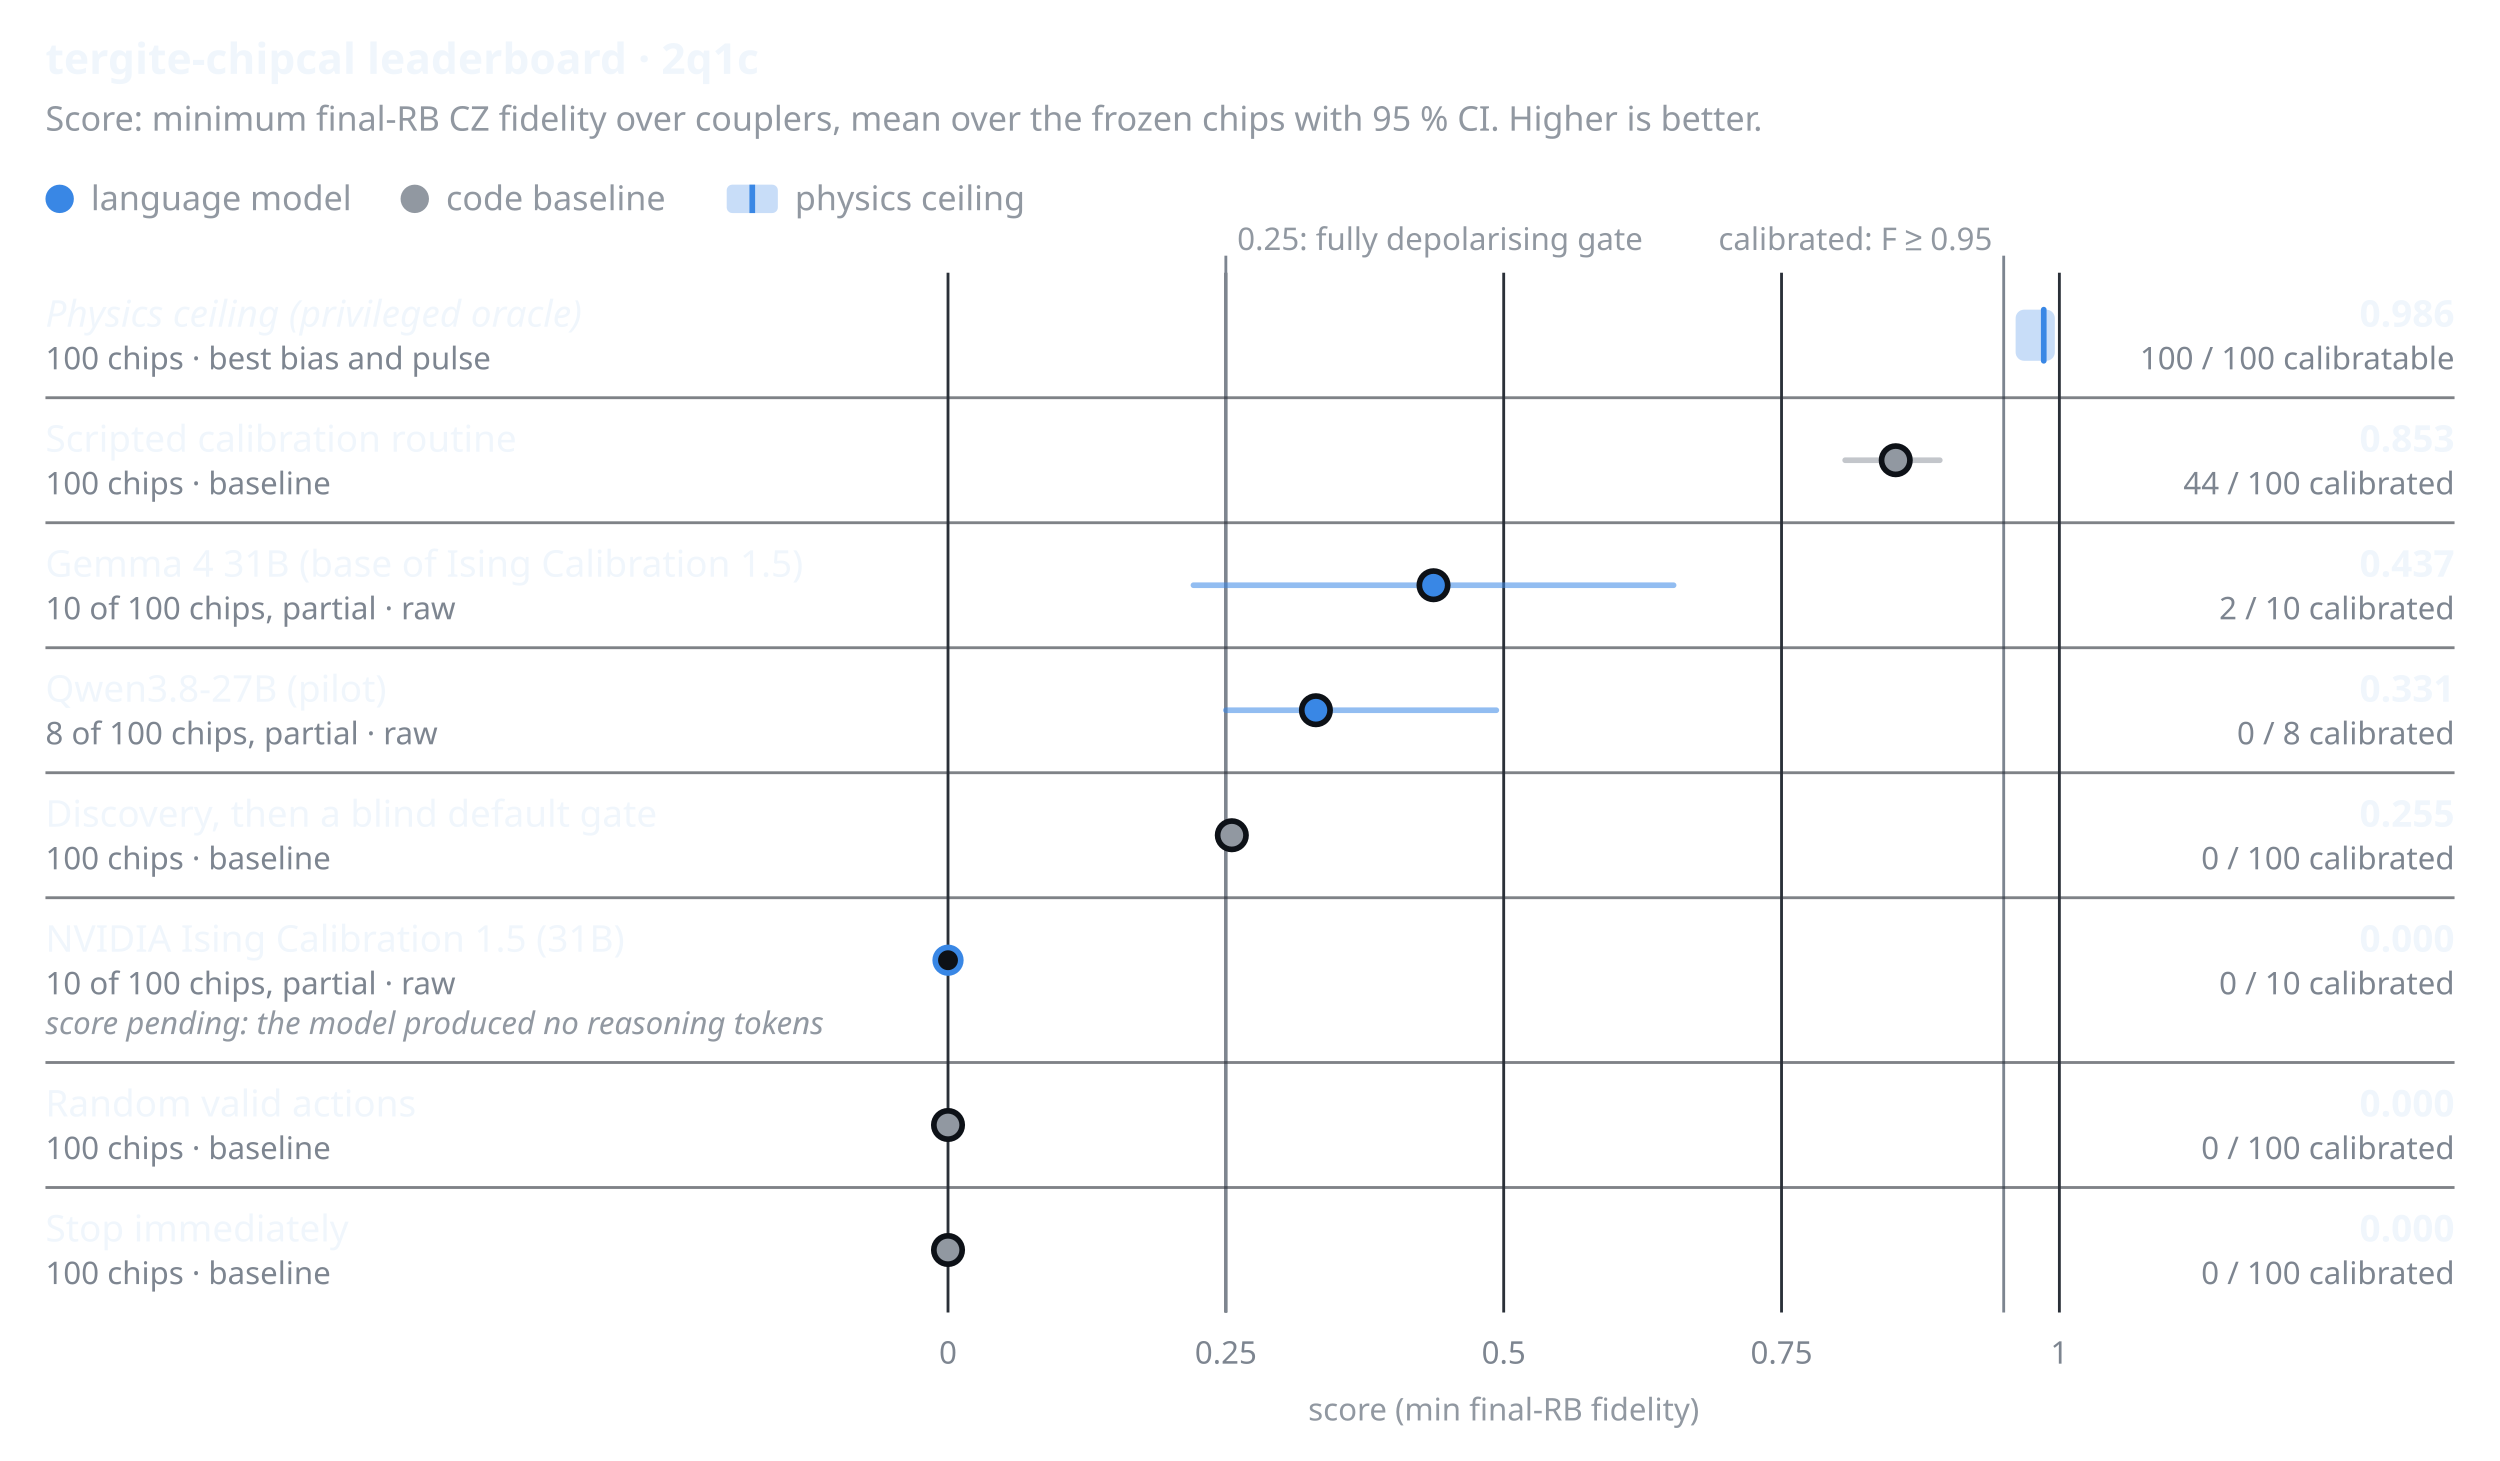
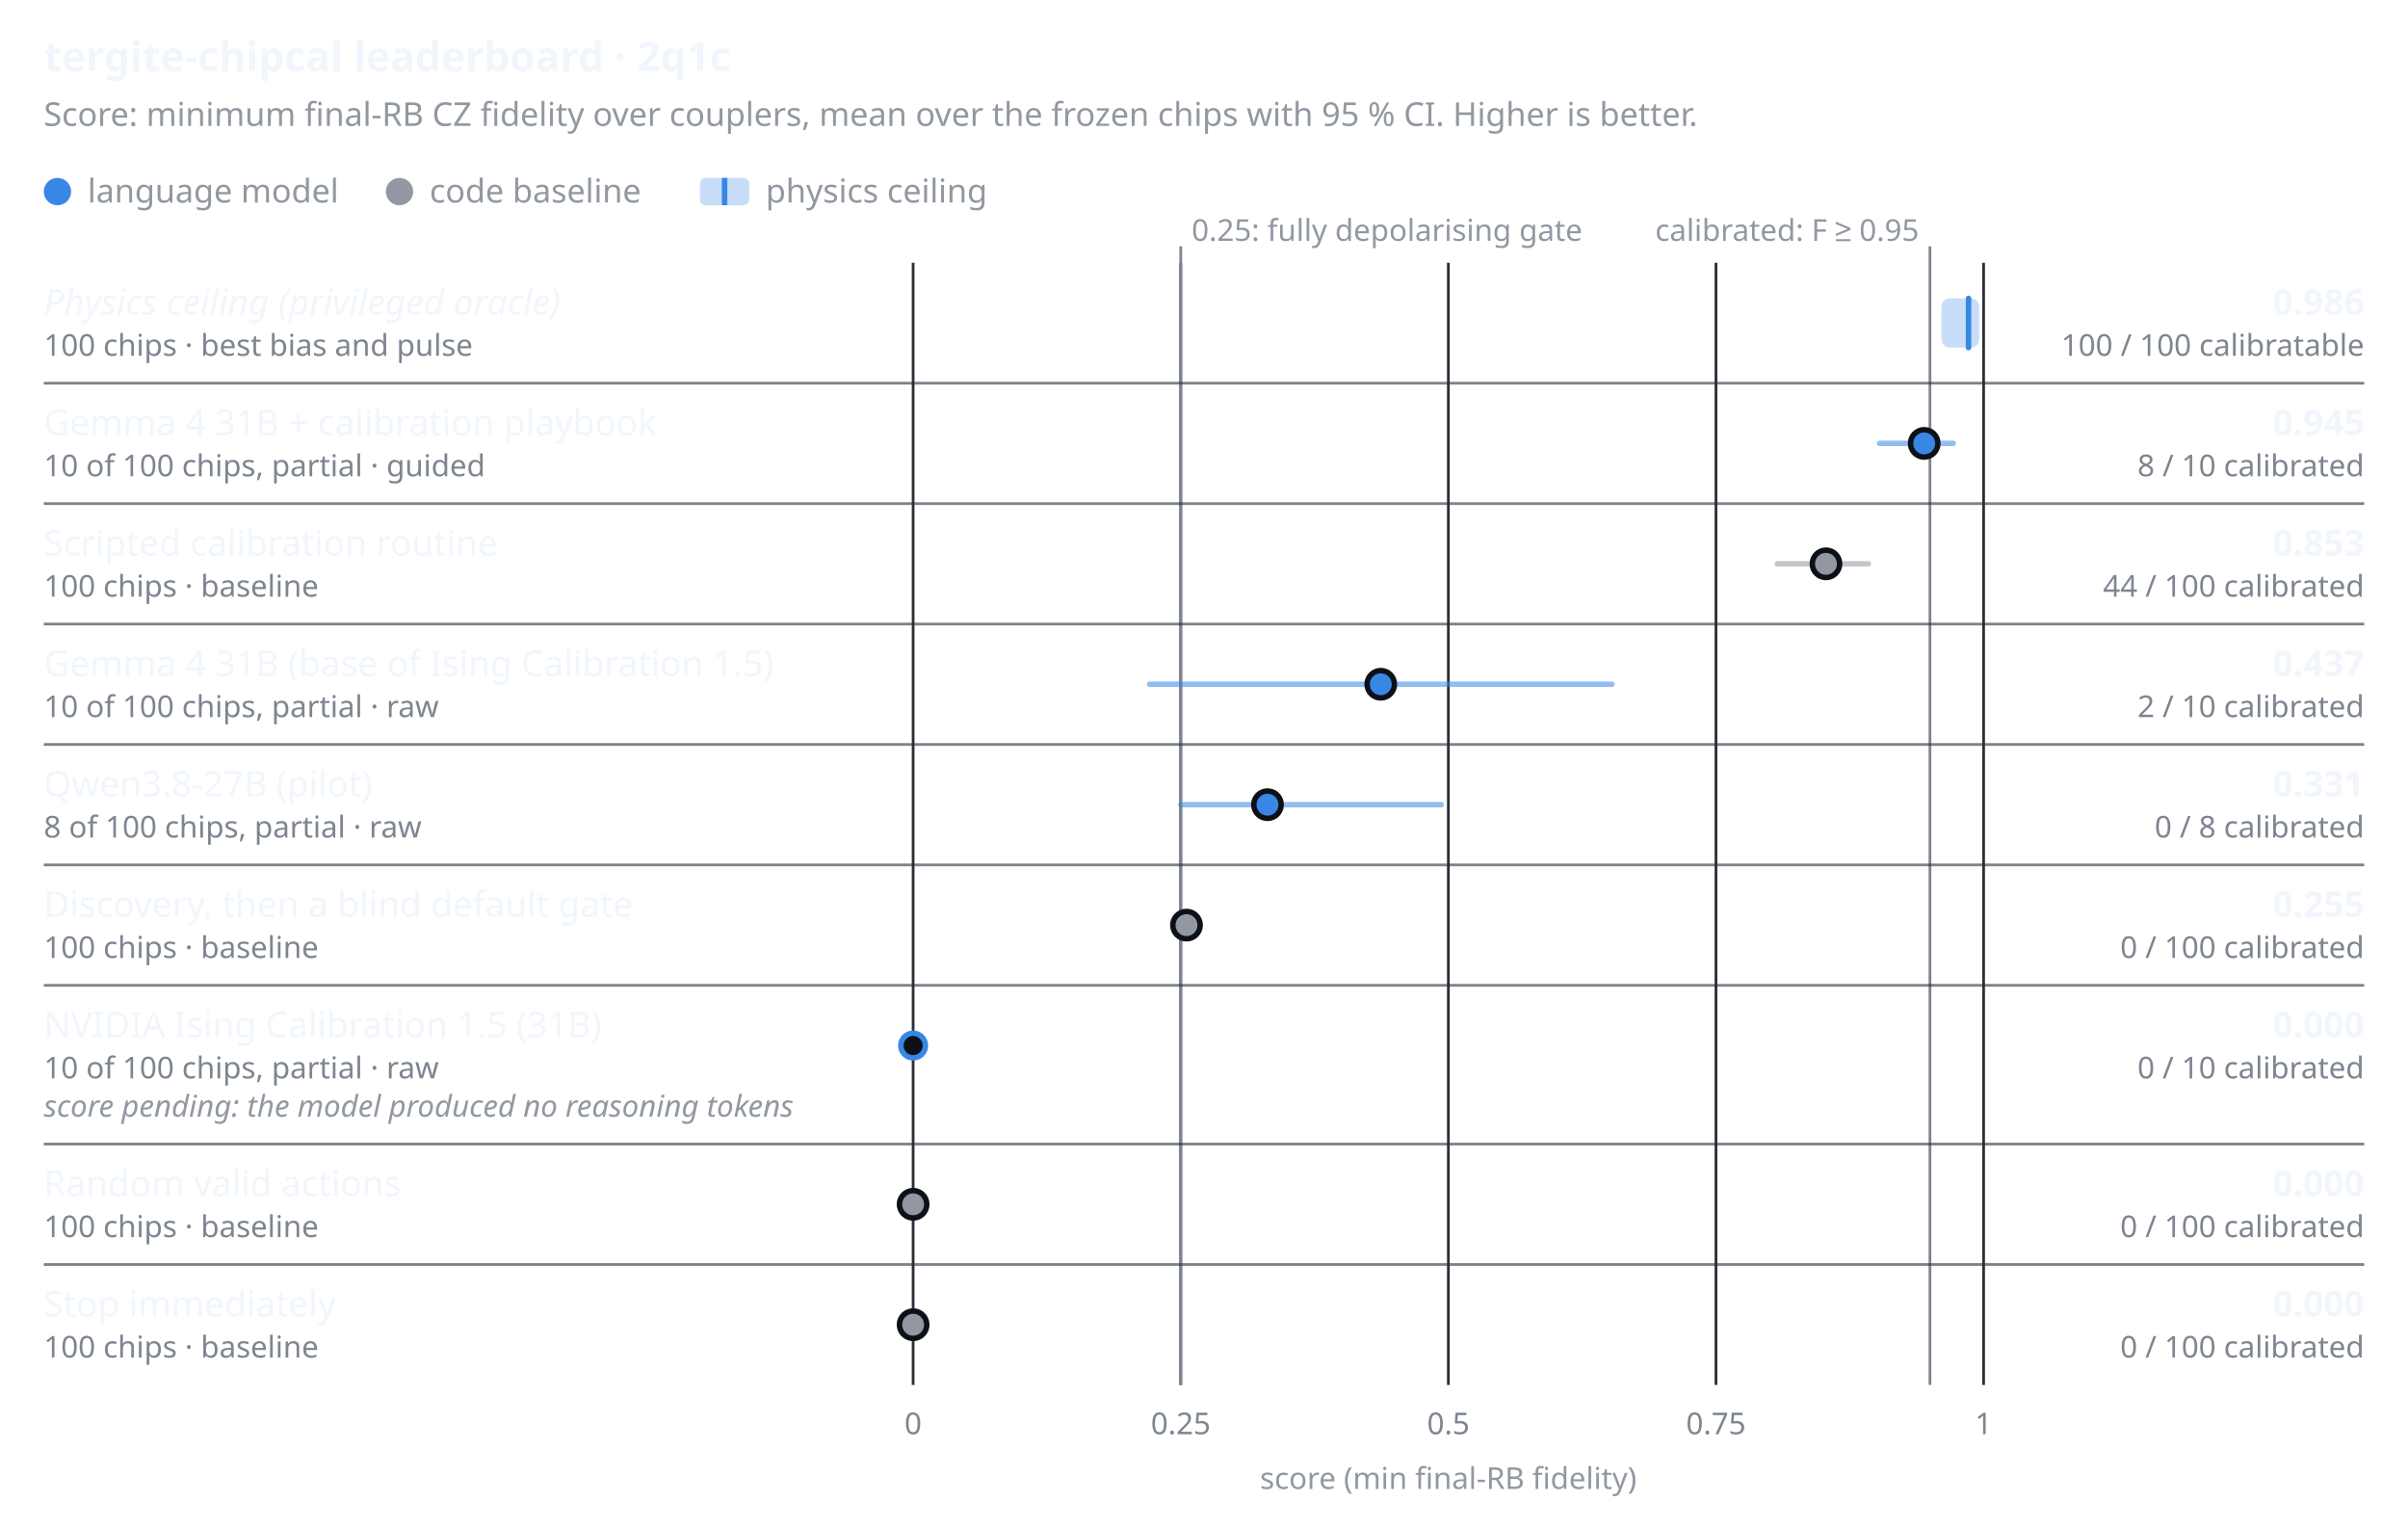
- <svg xmlns="http://www.w3.org/2000/svg" width="880" height="514" viewBox="0 0 880 514" font-family="-apple-system, BlinkMacSystemFont, 'Segoe UI', 'Noto Sans', Helvetica, Arial, sans-serif" role="img" aria-label="tergite-chipcal 2q1c leaderboard: mean score with 95 % confidence interval per entry">
+ <svg xmlns="http://www.w3.org/2000/svg" width="880" height="558" viewBox="0 0 880 558" font-family="-apple-system, BlinkMacSystemFont, 'Segoe UI', 'Noto Sans', Helvetica, Arial, sans-serif" role="img" aria-label="tergite-chipcal 2q1c leaderboard: mean score with 95 % confidence interval per entry">
  <text x="16" y="26" font-size="15" font-weight="600" fill="#f0f6fc">tergite-chipcal leaderboard · 2q1c</text>
  <text x="16" y="46" font-size="12" fill="#9198a1">Score: minimum final-RB CZ fidelity over couplers, mean over the frozen chips with 95 % CI. Higher is better.</text>
  <circle cx="21" cy="70" r="5" fill="#3987e5" />
  <text x="32" y="74" font-size="12" fill="#9198a1">language model</text>
  <circle cx="146.0" cy="70" r="5" fill="#9198a1" />
  <text x="157.0" y="74" font-size="12" fill="#9198a1">code baseline</text>
  <rect x="255.8" y="65" width="18" height="10" rx="2" fill="#3987e5" fill-opacity="0.28" />
  <line x1="264.8" y1="65" x2="264.8" y2="75" stroke="#3987e5" stroke-width="2" />
  <text x="279.8" y="74" font-size="12" fill="#9198a1">physics ceiling</text>
-   <line x1="333.7" y1="96" x2="333.7" y2="462" stroke="#2a3038" stroke-width="1" />
-   <text x="333.7" y="480" font-size="11" text-anchor="middle" fill="#7d8590">0</text>
-   <line x1="431.5" y1="96" x2="431.5" y2="462" stroke="#2a3038" stroke-width="1" />
-   <text x="431.5" y="480" font-size="11" text-anchor="middle" fill="#7d8590">0.25</text>
-   <line x1="529.3" y1="96" x2="529.3" y2="462" stroke="#2a3038" stroke-width="1" />
-   <text x="529.3" y="480" font-size="11" text-anchor="middle" fill="#7d8590">0.5</text>
-   <line x1="627.1" y1="96" x2="627.1" y2="462" stroke="#2a3038" stroke-width="1" />
-   <text x="627.1" y="480" font-size="11" text-anchor="middle" fill="#7d8590">0.75</text>
-   <line x1="724.9" y1="96" x2="724.9" y2="462" stroke="#2a3038" stroke-width="1" />
-   <text x="724.9" y="480" font-size="11" text-anchor="middle" fill="#7d8590">1</text>
-   <text x="529.3" y="500" font-size="11" text-anchor="middle" fill="#9198a1">score (min final-RB fidelity)</text>
-   <line x1="431.5" y1="90" x2="431.5" y2="462" stroke="#7d8590" stroke-width="1" />
+   <line x1="333.7" y1="96" x2="333.7" y2="506" stroke="#2a3038" stroke-width="1" />
+   <text x="333.7" y="524" font-size="11" text-anchor="middle" fill="#7d8590">0</text>
+   <line x1="431.5" y1="96" x2="431.5" y2="506" stroke="#2a3038" stroke-width="1" />
+   <text x="431.5" y="524" font-size="11" text-anchor="middle" fill="#7d8590">0.25</text>
+   <line x1="529.3" y1="96" x2="529.3" y2="506" stroke="#2a3038" stroke-width="1" />
+   <text x="529.3" y="524" font-size="11" text-anchor="middle" fill="#7d8590">0.5</text>
+   <line x1="627.1" y1="96" x2="627.1" y2="506" stroke="#2a3038" stroke-width="1" />
+   <text x="627.1" y="524" font-size="11" text-anchor="middle" fill="#7d8590">0.75</text>
+   <line x1="724.9" y1="96" x2="724.9" y2="506" stroke="#2a3038" stroke-width="1" />
+   <text x="724.9" y="524" font-size="11" text-anchor="middle" fill="#7d8590">1</text>
+   <text x="529.3" y="544" font-size="11" text-anchor="middle" fill="#9198a1">score (min final-RB fidelity)</text>
+   <line x1="431.5" y1="90" x2="431.5" y2="506" stroke="#7d8590" stroke-width="1" />
  <text x="435.5" y="88" font-size="11" text-anchor="start" fill="#9198a1">0.25: fully depolarising gate</text>
-   <line x1="705.3" y1="90" x2="705.3" y2="462" stroke="#7d8590" stroke-width="1" />
+   <line x1="705.3" y1="90" x2="705.3" y2="506" stroke="#7d8590" stroke-width="1" />
  <text x="701.3" y="88" font-size="11" text-anchor="end" fill="#9198a1">calibrated: F ≥ 0.95</text>
  <text x="16" y="115.0" font-size="13" font-style="italic" fill="#f0f6fc">Physics ceiling (privileged oracle)</text>
  <text x="16" y="130.0" font-size="11" fill="#7d8590">100 chips · best bias and pulse</text>
  <rect x="709.5" y="109.0" width="13.8" height="18" rx="3" fill="#3987e5" fill-opacity="0.28" />
  <line x1="719.4" y1="109.0" x2="719.4" y2="127.0" stroke="#3987e5" stroke-width="2" stroke-linecap="round" />
  <text x="864" y="115.0" font-size="13" font-weight="600" text-anchor="end" style="font-variant-numeric: tabular-nums" fill="#f0f6fc">0.986</text>
  <text x="864" y="130.0" font-size="11" text-anchor="end" fill="#7d8590">100 / 100 calibratable</text>
  <line x1="16" y1="140" x2="864" y2="140" stroke="#2a3038" stroke-width="1" stroke-opacity="0.6" />
-   <text x="16" y="159.0" font-size="13" fill="#f0f6fc">Scripted calibration routine</text>
-   <text x="16" y="174.0" font-size="11" fill="#7d8590">100 chips · baseline</text>
-   <line x1="649.5" y1="162.0" x2="682.8" y2="162.0" stroke="#9198a1" stroke-width="2" stroke-linecap="round" stroke-opacity="0.55" />
-   <circle cx="667.3" cy="162.0" r="5" fill="#9198a1" stroke="#0d1117" stroke-width="2" />
-   <text x="864" y="159.0" font-size="13" font-weight="600" text-anchor="end" style="font-variant-numeric: tabular-nums" fill="#f0f6fc">0.853</text>
-   <text x="864" y="174.0" font-size="11" text-anchor="end" fill="#7d8590">44 / 100 calibrated</text>
+   <text x="16" y="159.0" font-size="13" fill="#f0f6fc">Gemma 4 31B + calibration playbook</text>
+   <text x="16" y="174.0" font-size="11" fill="#7d8590">10 of 100 chips, partial · guided</text>
+   <line x1="686.9" y1="162.0" x2="713.8" y2="162.0" stroke="#3987e5" stroke-width="2" stroke-linecap="round" stroke-opacity="0.55" />
+   <circle cx="703.2" cy="162.0" r="5" fill="#3987e5" stroke="#0d1117" stroke-width="2" />
+   <text x="864" y="159.0" font-size="13" font-weight="600" text-anchor="end" style="font-variant-numeric: tabular-nums" fill="#f0f6fc">0.945</text>
+   <text x="864" y="174.0" font-size="11" text-anchor="end" fill="#7d8590">8 / 10 calibrated</text>
  <line x1="16" y1="184" x2="864" y2="184" stroke="#2a3038" stroke-width="1" stroke-opacity="0.6" />
-   <text x="16" y="203.0" font-size="13" fill="#f0f6fc">Gemma 4 31B (base of Ising Calibration 1.5)</text>
-   <text x="16" y="218.0" font-size="11" fill="#7d8590">10 of 100 chips, partial · raw</text>
-   <line x1="420.1" y1="206.0" x2="589.1" y2="206.0" stroke="#3987e5" stroke-width="2" stroke-linecap="round" stroke-opacity="0.55" />
-   <circle cx="504.6" cy="206.0" r="5" fill="#3987e5" stroke="#0d1117" stroke-width="2" />
-   <text x="864" y="203.0" font-size="13" font-weight="600" text-anchor="end" style="font-variant-numeric: tabular-nums" fill="#f0f6fc">0.437</text>
-   <text x="864" y="218.0" font-size="11" text-anchor="end" fill="#7d8590">2 / 10 calibrated</text>
+   <text x="16" y="203.0" font-size="13" fill="#f0f6fc">Scripted calibration routine</text>
+   <text x="16" y="218.0" font-size="11" fill="#7d8590">100 chips · baseline</text>
+   <line x1="649.5" y1="206.0" x2="682.8" y2="206.0" stroke="#9198a1" stroke-width="2" stroke-linecap="round" stroke-opacity="0.55" />
+   <circle cx="667.3" cy="206.0" r="5" fill="#9198a1" stroke="#0d1117" stroke-width="2" />
+   <text x="864" y="203.0" font-size="13" font-weight="600" text-anchor="end" style="font-variant-numeric: tabular-nums" fill="#f0f6fc">0.853</text>
+   <text x="864" y="218.0" font-size="11" text-anchor="end" fill="#7d8590">44 / 100 calibrated</text>
  <line x1="16" y1="228" x2="864" y2="228" stroke="#2a3038" stroke-width="1" stroke-opacity="0.6" />
-   <text x="16" y="247.0" font-size="13" fill="#f0f6fc">Qwen3.8-27B (pilot)</text>
-   <text x="16" y="262.0" font-size="11" fill="#7d8590">8 of 100 chips, partial · raw</text>
-   <line x1="431.5" y1="250.0" x2="526.7" y2="250.0" stroke="#3987e5" stroke-width="2" stroke-linecap="round" stroke-opacity="0.55" />
-   <circle cx="463.2" cy="250.0" r="5" fill="#3987e5" stroke="#0d1117" stroke-width="2" />
-   <text x="864" y="247.0" font-size="13" font-weight="600" text-anchor="end" style="font-variant-numeric: tabular-nums" fill="#f0f6fc">0.331</text>
-   <text x="864" y="262.0" font-size="11" text-anchor="end" fill="#7d8590">0 / 8 calibrated</text>
+   <text x="16" y="247.0" font-size="13" fill="#f0f6fc">Gemma 4 31B (base of Ising Calibration 1.5)</text>
+   <text x="16" y="262.0" font-size="11" fill="#7d8590">10 of 100 chips, partial · raw</text>
+   <line x1="420.1" y1="250.0" x2="589.1" y2="250.0" stroke="#3987e5" stroke-width="2" stroke-linecap="round" stroke-opacity="0.55" />
+   <circle cx="504.6" cy="250.0" r="5" fill="#3987e5" stroke="#0d1117" stroke-width="2" />
+   <text x="864" y="247.0" font-size="13" font-weight="600" text-anchor="end" style="font-variant-numeric: tabular-nums" fill="#f0f6fc">0.437</text>
+   <text x="864" y="262.0" font-size="11" text-anchor="end" fill="#7d8590">2 / 10 calibrated</text>
  <line x1="16" y1="272" x2="864" y2="272" stroke="#2a3038" stroke-width="1" stroke-opacity="0.6" />
-   <text x="16" y="291.0" font-size="13" fill="#f0f6fc">Discovery, then a blind default gate</text>
-   <text x="16" y="306.0" font-size="11" fill="#7d8590">100 chips · baseline</text>
-   <line x1="431.5" y1="294.0" x2="437.7" y2="294.0" stroke="#9198a1" stroke-width="2" stroke-linecap="round" stroke-opacity="0.55" />
-   <circle cx="433.6" cy="294.0" r="5" fill="#9198a1" stroke="#0d1117" stroke-width="2" />
-   <text x="864" y="291.0" font-size="13" font-weight="600" text-anchor="end" style="font-variant-numeric: tabular-nums" fill="#f0f6fc">0.255</text>
-   <text x="864" y="306.0" font-size="11" text-anchor="end" fill="#7d8590">0 / 100 calibrated</text>
+   <text x="16" y="291.0" font-size="13" fill="#f0f6fc">Qwen3.8-27B (pilot)</text>
+   <text x="16" y="306.0" font-size="11" fill="#7d8590">8 of 100 chips, partial · raw</text>
+   <line x1="431.5" y1="294.0" x2="526.7" y2="294.0" stroke="#3987e5" stroke-width="2" stroke-linecap="round" stroke-opacity="0.55" />
+   <circle cx="463.2" cy="294.0" r="5" fill="#3987e5" stroke="#0d1117" stroke-width="2" />
+   <text x="864" y="291.0" font-size="13" font-weight="600" text-anchor="end" style="font-variant-numeric: tabular-nums" fill="#f0f6fc">0.331</text>
+   <text x="864" y="306.0" font-size="11" text-anchor="end" fill="#7d8590">0 / 8 calibrated</text>
  <line x1="16" y1="316" x2="864" y2="316" stroke="#2a3038" stroke-width="1" stroke-opacity="0.6" />
-   <text x="16" y="335.0" font-size="13" fill="#f0f6fc">NVIDIA Ising Calibration 1.5 (31B)</text>
-   <text x="16" y="350.0" font-size="11" fill="#7d8590">10 of 100 chips, partial · raw</text>
-   <text x="16" y="364.0" font-size="11" font-style="italic" fill="#9198a1">score pending: the model produced no reasoning tokens</text>
-   <circle cx="333.7" cy="338.0" r="4.5" fill="#0d1117" stroke="#3987e5" stroke-width="2" />
-   <text x="864" y="335.0" font-size="13" font-weight="600" text-anchor="end" style="font-variant-numeric: tabular-nums" fill="#f0f6fc">0.000</text>
-   <text x="864" y="350.0" font-size="11" text-anchor="end" fill="#7d8590">0 / 10 calibrated</text>
-   <line x1="16" y1="374" x2="864" y2="374" stroke="#2a3038" stroke-width="1" stroke-opacity="0.6" />
-   <text x="16" y="393.0" font-size="13" fill="#f0f6fc">Random valid actions</text>
-   <text x="16" y="408.0" font-size="11" fill="#7d8590">100 chips · baseline</text>
-   <circle cx="333.7" cy="396.0" r="5" fill="#9198a1" stroke="#0d1117" stroke-width="2" />
-   <text x="864" y="393.0" font-size="13" font-weight="600" text-anchor="end" style="font-variant-numeric: tabular-nums" fill="#f0f6fc">0.000</text>
-   <text x="864" y="408.0" font-size="11" text-anchor="end" fill="#7d8590">0 / 100 calibrated</text>
+   <text x="16" y="335.0" font-size="13" fill="#f0f6fc">Discovery, then a blind default gate</text>
+   <text x="16" y="350.0" font-size="11" fill="#7d8590">100 chips · baseline</text>
+   <line x1="431.5" y1="338.0" x2="437.7" y2="338.0" stroke="#9198a1" stroke-width="2" stroke-linecap="round" stroke-opacity="0.55" />
+   <circle cx="433.6" cy="338.0" r="5" fill="#9198a1" stroke="#0d1117" stroke-width="2" />
+   <text x="864" y="335.0" font-size="13" font-weight="600" text-anchor="end" style="font-variant-numeric: tabular-nums" fill="#f0f6fc">0.255</text>
+   <text x="864" y="350.0" font-size="11" text-anchor="end" fill="#7d8590">0 / 100 calibrated</text>
+   <line x1="16" y1="360" x2="864" y2="360" stroke="#2a3038" stroke-width="1" stroke-opacity="0.6" />
+   <text x="16" y="379.0" font-size="13" fill="#f0f6fc">NVIDIA Ising Calibration 1.5 (31B)</text>
+   <text x="16" y="394.0" font-size="11" fill="#7d8590">10 of 100 chips, partial · raw</text>
+   <text x="16" y="408.0" font-size="11" font-style="italic" fill="#9198a1">score pending: the model produced no reasoning tokens</text>
+   <circle cx="333.7" cy="382.0" r="4.5" fill="#0d1117" stroke="#3987e5" stroke-width="2" />
+   <text x="864" y="379.0" font-size="13" font-weight="600" text-anchor="end" style="font-variant-numeric: tabular-nums" fill="#f0f6fc">0.000</text>
+   <text x="864" y="394.0" font-size="11" text-anchor="end" fill="#7d8590">0 / 10 calibrated</text>
  <line x1="16" y1="418" x2="864" y2="418" stroke="#2a3038" stroke-width="1" stroke-opacity="0.6" />
-   <text x="16" y="437.0" font-size="13" fill="#f0f6fc">Stop immediately</text>
+   <text x="16" y="437.0" font-size="13" fill="#f0f6fc">Random valid actions</text>
  <text x="16" y="452.0" font-size="11" fill="#7d8590">100 chips · baseline</text>
  <circle cx="333.7" cy="440.0" r="5" fill="#9198a1" stroke="#0d1117" stroke-width="2" />
  <text x="864" y="437.0" font-size="13" font-weight="600" text-anchor="end" style="font-variant-numeric: tabular-nums" fill="#f0f6fc">0.000</text>
  <text x="864" y="452.0" font-size="11" text-anchor="end" fill="#7d8590">0 / 100 calibrated</text>
+   <line x1="16" y1="462" x2="864" y2="462" stroke="#2a3038" stroke-width="1" stroke-opacity="0.6" />
+   <text x="16" y="481.0" font-size="13" fill="#f0f6fc">Stop immediately</text>
+   <text x="16" y="496.0" font-size="11" fill="#7d8590">100 chips · baseline</text>
+   <circle cx="333.7" cy="484.0" r="5" fill="#9198a1" stroke="#0d1117" stroke-width="2" />
+   <text x="864" y="481.0" font-size="13" font-weight="600" text-anchor="end" style="font-variant-numeric: tabular-nums" fill="#f0f6fc">0.000</text>
+   <text x="864" y="496.0" font-size="11" text-anchor="end" fill="#7d8590">0 / 100 calibrated</text>
</svg>
